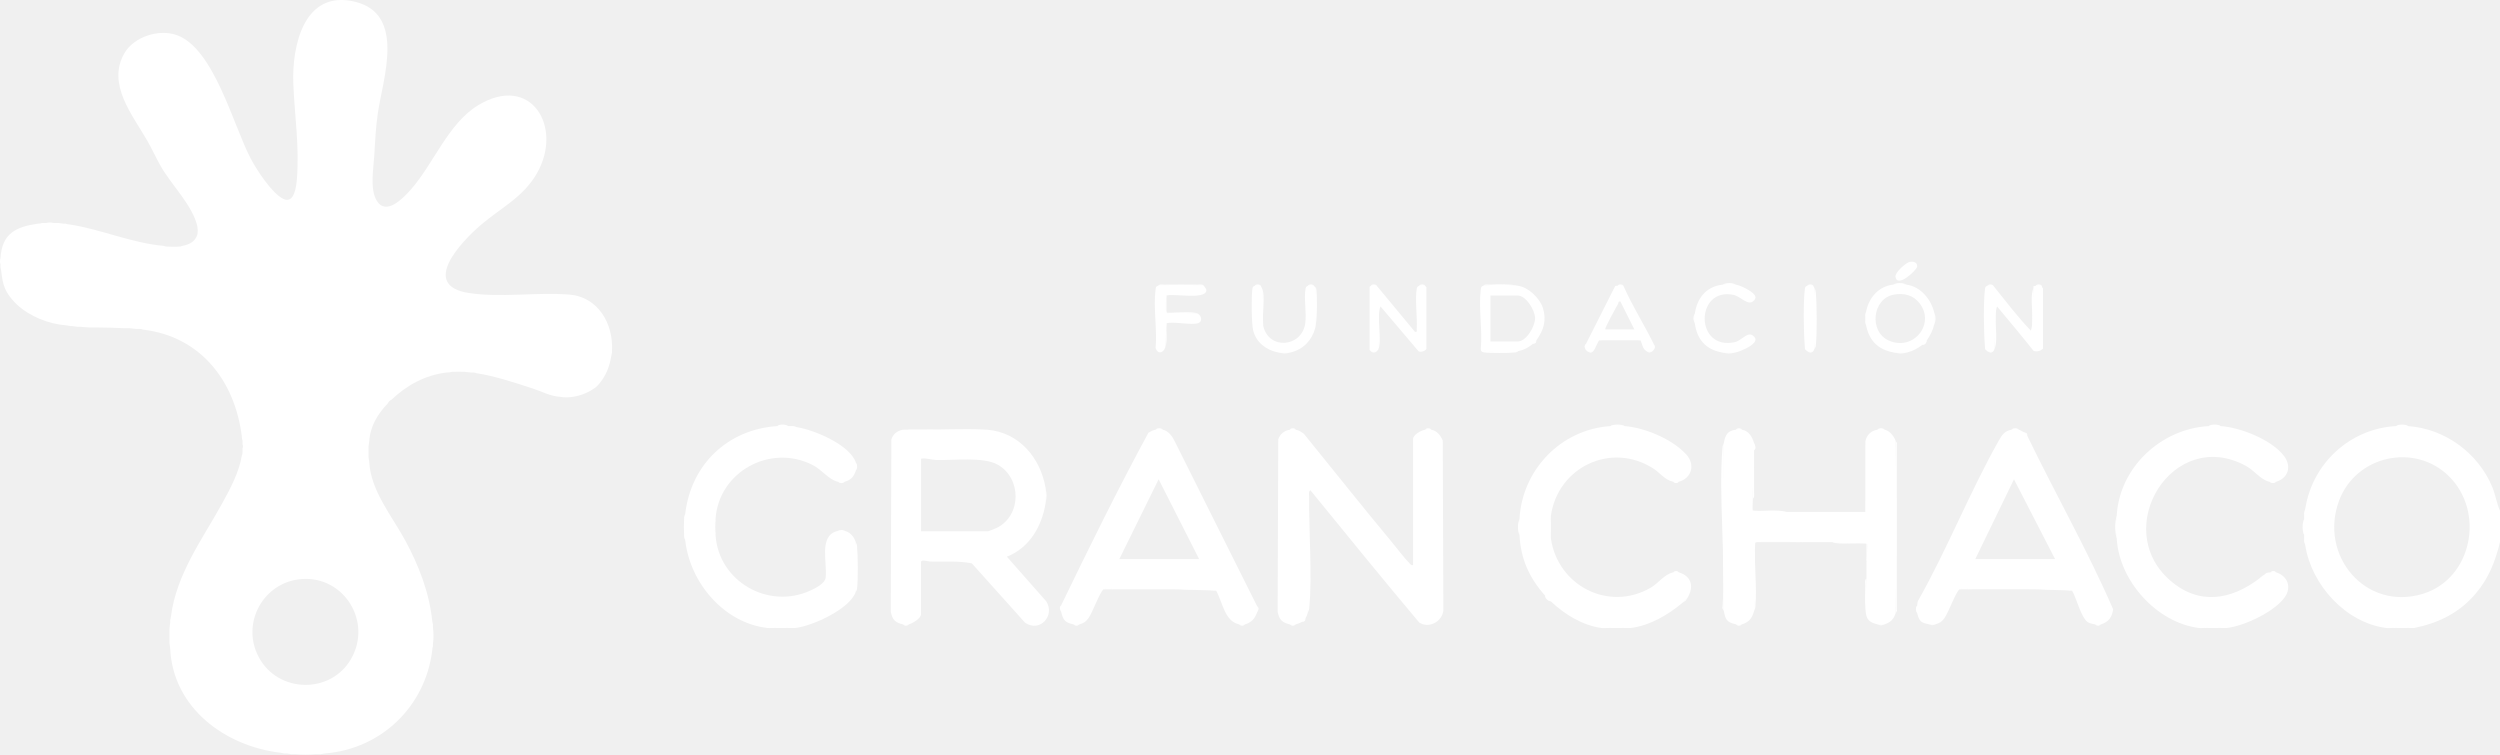
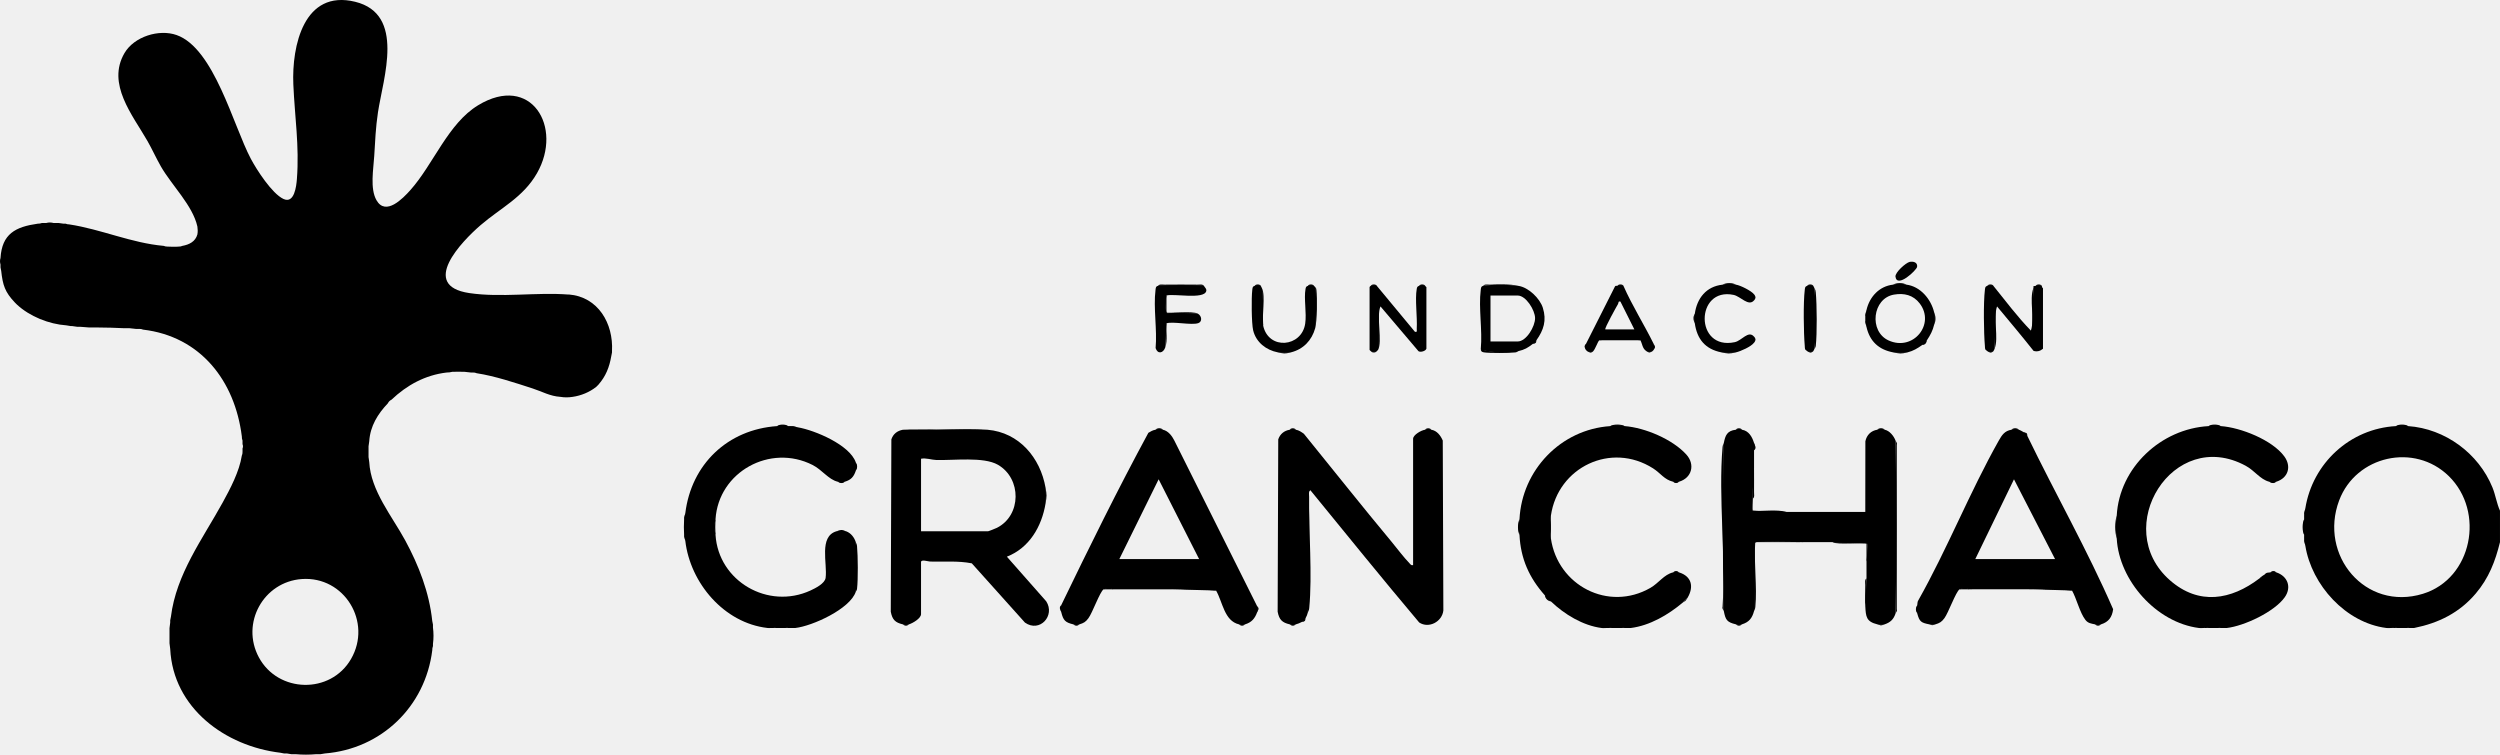
<svg xmlns="http://www.w3.org/2000/svg" id="Capa_1" data-name="Capa 1" viewBox="0 0 1549.84 467.88">
  <defs>
    <style>
      .cls-1 {
-         fill: #fff;
+         fill: currentColor;
      }
    </style>
  </defs>
  <path class="cls-1" d="M481.8,264.15c2.18-.72,4.57-.7,6.75,0,.74.03,1.51-.06,2.25,0l3.75.75c10.6,1.81,32.23,10.9,35.98,21.73.56,1.71.56,3.53,0,5.25-1.31,3.78-2.94,5.58-6.75,6.75-1.46.61-3.02.48-4.5,0-5.69-1.4-9.64-7.38-15.5-10.36-26.33-13.39-58.34,4.27-60.2,33.59-.75,3.2-.73,6.54,0,9.74,1.81,28.75,32.63,46.54,58.85,34.48,3.09-1.42,8.94-4.37,9.4-7.84,1.19-9.03-4.33-25.59,6.71-28.89,1.99-.43,4.01-.52,6,0,3.02,1.15,5,3.73,6,6.75.9,10.13,1.04,20.61,0,30.73-3.53,10.68-26.95,21.29-37.48,22.48h-4.5c-2.96-.64-6.02-.65-8.99,0-1.22-.09-2.54.14-3.75,0-26.98-3.07-47.9-27.91-50.97-53.96l-.75-3.75c-.19-2.96-.19-6.78,0-9.74l.75-3.75c3.73-30.32,26.3-51.9,56.96-53.96Z" />
  <path class="cls-1" d="M1369.21,264.15c2.43-.72,5.07-.72,7.5,0,12.33.85,31.85,8.55,39.37,18.72,4.65,6.3,2.48,13.44-4.89,15.76-1.46.61-3.02.49-4.5,0-5.62-1.52-8.88-6.83-14.49-9.87-45.07-24.43-83.96,38.53-46.98,70.96,17.93,15.73,37.9,12.25,55.47-1.13,1.2-.45,2.14-1.32,3-2.25.39-.22.7-.86,1.46-1.16.82-.32,1.61-.17,2.28-.34,1.24-.51,2.51-.58,3.75,0,7.03,2.34,9.61,9.16,5.25,15.37-6.34,9.05-25.19,17.88-35.98,19.11h-3.75c-2.96-.64-6.02-.65-8.99,0-1.46-.12-3.08.18-4.5,0-26.29-3.32-49.52-29.32-50.97-55.46-.76-4.71-.76-9.53,0-14.24,1.65-29.81,27.5-53.84,56.96-55.46Z" />
  <path class="cls-1" d="M998.2,264.15c2.93-.75,6.06-.74,8.99,0,12.56.97,29.67,8.17,38.22,17.62,5.57,6.15,3.51,14.47-4.49,16.86-1.24.56-2.5.53-3.75,0-5.38-1.26-7.77-5.34-12.35-8.26-26.08-16.64-59.01-.72-63.35,29.25-.41,4.76-.41,9.48,0,14.24,4.21,29.07,35.59,45.56,61.68,30.58,5.15-2.96,8.45-8.29,14.02-9.59,1.24-.52,2.5-.56,3.75,0,7.85,2.45,9.28,8.95,5.25,15.74l-3,3c-8.97,7.53-20.33,14.23-32.23,15.74h-3.75c-3.21-.64-6.53-.65-9.74,0-1.46-.12-3.08.18-4.5,0-11.71-1.49-23.21-8.57-31.48-16.49-1.65-.76-3-2.08-3.75-3.75-9.67-10.87-14.99-22.61-15.74-37.47-.73-3.19-.72-6.54,0-9.74,1.53-30.44,25.61-55.66,56.21-57.71Z" />
  <path class="cls-1" d="M1007.2,389.31h-9.74c2.25-1.25,7.34-1.27,9.74,0Z" />
  <path class="cls-1" d="M488.54,389.31h-8.99c2-1.25,6.84-1.28,8.99,0Z" />
  <path class="cls-1" d="M1376.7,389.31h-8.99c2-1.25,6.84-1.28,8.99,0Z" />
  <path class="cls-1" d="M1493.62,389.31h-8.99c2-1.25,6.84-1.28,8.99,0Z" />
  <path class="cls-1" d="M799.58,266.4c1.12-.68,2.6-.69,3.75,0,1.96.32,3.43,1.41,4.99,2.51,18.08,22.24,35.89,44.77,54.24,66.8,3.49,4.19,7.59,9.74,11.24,13.49.72.74.98,1.41,2.23,1.14v-78.32c0-2.38,5.02-5.33,7.5-5.62,1.13-.67,2.6-.69,3.75,0,3.52.55,5.83,3.62,7.14,6.72l.37,105.34c-.76,6.99-9.05,11.38-14.98,7.44-22.8-27.02-45.09-54.63-67.49-82.03l-.92.3c.38,25.16.19,50.3-.58,75.4-.34,1.42-.79,2.49-1.5,3.75-.39,1.13-1.14,1.83-2.25,2.25-1.31.73-2.33,1.08-3.75,1.5-1.24.56-2.5.53-3.75,0-4.67-1.09-6.55-2.82-7.51-7.85l.37-106.84c1.1-3.27,3.68-5.44,7.14-5.97Z" />
  <path class="cls-1" d="M1076.15,266.4c1.13-.67,2.6-.69,3.75,0,4.23.66,6.36,4.46,7.5,8.24.58,1.61.58,3.1,0,4.5,0,3.49,0,7,0,10.49-.51,6.25-.76,12.75-.75,19.49.03,1.8-.39,6.31,0,7.49,6.88.44,13.88.69,20.99.75,5.73.04,11.5,0,17.24,0h31.48l.05-43.8c.8-3.87,3.52-6.57,7.45-7.17,1.37-.71,3.11-.72,4.5,0,3.07.61,5.69,3.92,6.75,6.75.7,35.25.7,71.9,0,107.17-1.2,3.64-3.15,5.5-6.75,6.75-1.49.4-2.99.33-4.5,0-6.92-1.7-7.15-4.72-7.5-11.24.23-5.78.48-11.53.75-17.24,0-3.49.03-7,0-10.49.22-.98.9-11.1.34-11.12-5.31-.21-10.56-.34-15.9-.44-1.81-.03-3.62-.21-5.43-.43-5.49-.01-11-.02-16.49,0l-31.36-.37c1,.28.72.52-.51.73.31,14.16.19,28.28-.36,42.35-1.19,4.47-3.12,6.87-7.5,8.24-1.24.55-2.5.53-3.75,0-5.67-1.33-6.43-2.83-7.5-8.24-.83-34.7-.83-69.43,0-104.18.93-4.71,2.02-7.61,7.5-8.24Z" />
  <path class="cls-1" d="M1235.79,177.22c7.44,9.19,14.97,19.3,23.23,27.73l.81-.4c.15-8.62.38-17.23.69-25.83.46-1.26-.85-1.25,1.5-1.5,1.13-.66,2.62-.69,3.75,0,.08.03.18,1.26.75,1.5v37.47c-1.63,1.45-3.7,2.01-5.84,1.33-7.38-9.31-15.04-18.43-22.64-27.56l-.81.4c-.14,8.62-.37,17.23-.69,25.83-.14.36-.57,1.33-.75,1.5-1.23.64-2.48.49-3.75,0-1.75-1.12-1.37-1.38-1.54-3.33-.69-7.84-.95-27.02,0-34.55.15-1.22.09-2.23,1.54-2.59,1.13-.71,2.58-.56,3.75,0Z" />
  <path class="cls-1" d="M853.55,177.22l23.62,28.48c1.69.29,1.05-.74,1.12-1.87.43-7.28-1.17-18.22,0-24.74.18-1.01.42-1.61,1.49-1.88,1.13-.69,2.62-.69,3.75,0,.13.03.41.65.75.75v38.22c-.52,1.49-3.58,2.38-4.89,1.56l-23.59-27.79-.93,1.05c.01,8.66-.18,17.31-.57,25.93-.08.13-.61.67-.75.75-1.18.57-2.55.57-3.75,0-.29-.16-.51-.51-.75-.75v-38.97c.15-.3.43-.68.75-.75,1.12-.71,2.58-.56,3.75,0Z" />
  <path class="cls-1" d="M781.6,177.22c.09.03.57,1.14.75,1.5.3,7.74.55,15.48.75,23.23,3.4,15.3,23.89,13.29,26.04-1.32.98-6.67-.91-15.41.21-21.54.18-1.01.42-1.61,1.49-1.88,1.13-.68,2.62-.69,3.75,0,.05.01.63.6.75.75,1.06,8.39.56,17.02,0,25.48-2.09,7.57-7.35,13.07-14.99,14.99-2.73.46-5.51.37-8.24,0-7.1-1.37-13.44-6.2-15.23-13.63-1.03-4.29-1.13-20.41-.55-25.01.15-1.22.09-2.23,1.54-2.59,1.13-.67,2.61-.68,3.75,0Z" />
  <path class="cls-1" d="M1067.91,176.47c2.67-.76,5.57-.79,8.24,0,2.66.35,9.7,3.87,11.24,6,.53,1.24.6,2.5,0,3.75-3.41,4.02-8.29-2.49-12.7-3.41-23.77-4.97-24.2,34.66.75,29.31,4.42-.95,8.43-7.55,11.95-3.42.6,1.25.54,2.48,0,3.75-1.78,2.45-8.22,5.3-11.24,6-2.98.45-6.01.4-8.99,0-9.98-1.98-15.08-8.17-16.49-17.99-.47-1.98-.61-4.01,0-6,1.38-9.55,7.03-16.89,17.24-17.99Z" />
  <path class="cls-1" d="M746.37,177.22c.56,1.04,1.78,1.8,1.43,3.23-1.31,5.38-20.46,1.39-24.67,2.76-.65,2.92-.78,10.24.33,10.93,6.4-.27,12.78-.16,19.15.31,2.49,1.47,2.82,4.99.25,5.87-4.22,1.45-15.69-1.2-19.74.12-.31,4.94-.56,9.94-.75,14.99-1.28,3.63-4.73,4.27-5.97.35,1.04-11.23-1.45-25.09-.06-35.99.16-1.25.11-2.24,1.54-2.59,9.34-.67,19.13-.67,28.48,0Z" />
  <path class="cls-1" d="M1124.12,177.22c.09.03.57,1.14.75,1.5,1,12.36,1.11,25.11,0,37.47-.14.36-.57,1.33-.75,1.5-1.23.64-2.48.49-3.75,0-1.75-1.12-1.37-1.38-1.54-3.33-.69-7.84-.95-27.02,0-34.55.15-1.22.09-2.23,1.54-2.59,1.13-.67,2.61-.68,3.75,0Z" />
  <path class="cls-1" d="M1183.88,162.36c2.31-.48,5.01.31,4.6,3.07-.3,2.03-12.39,13.5-13.41,6.12-.36-2.62,6.44-8.69,8.81-9.19Z" />
  <path class="cls-1" d="M1175.08,380.32v-107.17c.24.63,1.21,1.35.8,2.54v102.09c.44,1.17-.62,1.98-.8,2.54Z" />
  <path class="cls-1" d="M1068.66,378.82c-.09-.45-1.21-1.51-.8-2.53,2.13-32.08-2.64-67.42,0-99.11.12-1.42.69-1.97.8-2.53v104.18Z" />
  <path class="cls-1" d="M812.33,303.88c-1.24.78-.75,2.84-.76,4.11-.27,21.65,2.06,48.17.07,69.05-.14,1.49-.65,1.89-.8,2.54v-76.82c.47-1.08,1.27.85,1.5,1.12Z" />
  <path class="cls-1" d="M1119.62,336.1c-10.48.03-21-.02-31.48,0-.95,12.88,1.27,27.53.06,40.19-.14,1.5-.61,1.8-.8,2.54v-43.47s32.23.75,32.23.75Z" />
  <path class="cls-1" d="M612.21,266.4c-16.75-1.45-35.5,1.08-52.47,0h52.47Z" />
  <path class="cls-1" d="M1124.87,216.19v-37.47c.57,1.13.66,1.06.8,2.54.71,7.6.84,25.69,0,33.14-.13,1.17-.61,1.32-.79,1.8Z" />
  <path class="cls-1" d="M1136.11,336.1c7.24.02,14.5-.01,21.74,0-.44,3.79.95,8.51-.75,12-.03-3.74.02-7.51,0-11.25-.8-.8-18.38,1.17-20.99-.75Z" />
  <path class="cls-1" d="M530.51,366.83v-30.73c.29.88.65.98.8,2.54.56,5.94.7,20.63,0,26.39-.14,1.16-.66,1.4-.79,1.8Z" />
  <path class="cls-1" d="M723.14,183.21v10.5c.78.78,16.19-1.19,19.49.75h-20.24c.4-2.07-.86-10.72.75-11.24Z" />
  <path class="cls-1" d="M854.3,216.94v-28.48s1.5,1.5,1.5,1.5c-2.65,6.16,1.33,21.95-1.5,26.98Z" />
  <path class="cls-1" d="M746.37,177.22h-28.48c.78-1.24,2.84-.75,4.11-.76,6.74-.07,13.52-.08,20.26,0,1.27.02,3.33-.48,4.11.76Z" />
  <path class="cls-1" d="M1260.53,178.71v27.73c-.9.04-1.07-1.07-1.5-1.5,2.5-7.59-1.11-19.12,1.5-26.23Z" />
  <path class="cls-1" d="M1238.04,189.96c-2.53,7.44,1.16,19.35-1.5,26.23v-27.73c.9-.02,1.1,1.01,1.5,1.5Z" />
  <path class="cls-1" d="M753.87,366.08l-27.73-.75c7.87.04,18.48-.9,25.93-.04.91.11,1.25-.16,1.81.79Z" />
  <path class="cls-1" d="M1016.94,210.94h-25.48c.74-.76.74-.68,1.8-.79,4.82-.52,17.1-.55,21.88,0,.91.11,1.25-.17,1.81.79Z" />
  <path class="cls-1" d="M815.32,203.45v-25.48c.62.74.68.7.79,1.8.54,5.08.46,19.14-.79,23.69Z" />
  <path class="cls-1" d="M941.24,217.69c-.27.06-.73.66-1.8.79-3.45.4-16.41.53-19.56-.04-1.44-.26-1.91-.78-1.87-2.25,6.6,3.26,15.84.69,23.23,1.5Z" />
  <path class="cls-1" d="M1284.51,366.08l-24.73-.75c6.98.04,16.33-.8,22.93-.04.91.11,1.25-.17,1.81.79Z" />
  <path class="cls-1" d="M783.1,201.95c-1.64-7.38-.34-15.55-.75-23.23,2.33,4.62-.18,17.45.75,23.23Z" />
  <path class="cls-1" d="M941.24,177.22c-2.85-.39-19.47-.55-21.74,0,.78-1.24,2.84-.75,4.11-.76,5.67-.06,12.21-.56,17.62.76Z" />
  <path class="cls-1" d="M1107.63,317.37c-5.79-.04-13.72.7-19.15.03-.83-.1-1.47.32-1.83-.78,6.84.46,14.37-.97,20.99.75Z" />
  <path class="cls-1" d="M1086.64,309.12c-.07-5.1-.08-10.26-.01-15.37.02-1.27-.48-3.33.76-4.11,0,5.11.07,10.25.01,15.37-.01,1.27.48,3.33-.76,4.11Z" />
  <path class="cls-1" d="M1156.35,375.82c-.22-4.22-.06-8.85-.01-13.13.01-1.27-.48-3.33.76-4.11,0,5.56.63,11.93-.75,17.24Z" />
  <path class="cls-1" d="M722.39,215.44c.41-4.39-.56-9.65-.02-13.9.1-.76,0-.84.77-1.09-.38,4.94.87,10.37-.75,14.99Z" />
  <path class="cls-1" d="M1312.24,333.85c-1.26-4.08-1.25-10.22,0-14.24-.24,4.37-.24,9.87,0,14.24Z" />
  <path class="cls-1" d="M961.48,333.85c-.86-5.94-.85-8.36,0-14.24v14.24Z" />
  <path class="cls-1" d="M648.19,312.12v-9.74c.81,4.65.78,5.07,0,9.74Z" />
  <path class="cls-1" d="M443.57,331.61c-1.27-2.41-1.25-7.49,0-9.74-.19,2.96-.19,6.78,0,9.74Z" />
  <path class="cls-1" d="M941.99,331.61c-1.25-2.25-1.27-7.34,0-9.74-.15,3.06-.15,6.68,0,9.74Z" />
  <path class="cls-1" d="M1428.42,331.61c-1.25-2.25-1.27-7.34,0-9.74-.14,3.09-.14,6.65,0,9.74Z" />
  <path class="cls-1" d="M1076.15,218.44c-4.31,1-4.73.85-8.99,0h8.99Z" />
  <path class="cls-1" d="M1182.58,218.44c-4.29,1.06-4.77.8-8.99,0h8.99Z" />
  <path class="cls-1" d="M1007.2,264.15c-2.66-.21-6.31-.18-8.99,0,2-1.25,6.84-1.28,8.99,0Z" />
  <path class="cls-1" d="M800.33,218.44c-4.12,1.03-4.21.78-8.24,0h8.24Z" />
  <path class="cls-1" d="M1181.83,176.47c-2.01-.26-6.2-.23-8.24,0,1.9-1.28,6.49-1.25,8.24,0Z" />
  <path class="cls-1" d="M1076.15,176.47c-2.01-.26-6.19-.22-8.24,0,1.9-1.28,6.49-1.25,8.24,0Z" />
  <path class="cls-1" d="M1199.07,201.2v-7.49c.37,1.54.87,1.93.81,4.16-.05,1.9-.54,2.22-.81,3.34Z" />
  <path class="cls-1" d="M1376.7,264.15c-2.3-.16-5.18-.13-7.5,0,1.52-1.24,5.84-1.28,7.5,0Z" />
  <path class="cls-1" d="M1492.87,264.15c-2.3-.16-5.18-.13-7.5,0,1.52-1.24,5.84-1.28,7.5,0Z" />
  <path class="cls-1" d="M961.48,372.83c-1.94-.2-3.56-1.83-3.75-3.75.85.96,2.73,2.77,3.75,3.75Z" />
  <path class="cls-1" d="M488.54,264.15c-2.13-.09-4.64-.14-6.75,0,1.4-1.26,5.35-1.26,6.75,0Z" />
  <path class="cls-1" d="M1050.67,200.45c-.11-.79-.91-1.5-.84-3.4.05-1.43.78-2.17.84-2.6v6Z" />
  <path class="cls-1" d="M1220.8,365.33h-6c1.57-1.1,4.52-1.4,6,0Z" />
  <path class="cls-1" d="M690.16,365.33h-6c1.57-1.1,4.52-1.4,6,0Z" />
  <path class="cls-1" d="M524.52,329.36h-6c3.02-.9,2.82-1.21,6,0Z" />
  <path class="cls-1" d="M1188.58,380.32c-.2-.72-.85-1.09-.85-2.62s.7-1.97.85-2.62v5.25Z" />
  <path class="cls-1" d="M1043.17,373.58l3-3c-1.84,3.09-1.3,1.57-3,3Z" />
  <path class="cls-1" d="M1191.57,213.94l3-3c-.32.48-.09,1.42-1.07,2.31-.65.59-1.63.48-1.93.69Z" />
  <path class="cls-1" d="M530.51,291.88v-5.25c.29.84.85.99.85,2.62s-.56,1.78-.85,2.62Z" />
  <path class="cls-1" d="M1168.34,387.07c-3.01,1.04-1.88.64-4.5,0h4.5Z" />
  <path class="cls-1" d="M1168.34,266.4c-.88-.17-3.56-.14-4.5,0,.76-1.23,3.79-1.2,4.5,0Z" />
  <path class="cls-1" d="M1087.39,279.14v-4.5c.38,1.27,1.89,3.16,0,4.5Z" />
  <path class="cls-1" d="M523.77,298.63c-.4.12-.76.78-1.88.84-1.59.08-1.96-.68-2.62-.84h4.5Z" />
  <path class="cls-1" d="M1411.18,298.63c-.41.13-.76.78-1.88.84-1.58.08-1.91-.65-2.62-.84h4.5Z" />
  <path class="cls-1" d="M1403.68,356.34c-.57,1.3-1.52,2.2-3,2.25,1.23-.94,1.06-1.16,3-2.25Z" />
  <path class="cls-1" d="M657.93,379.57c-.33-1.34-1.82-2.73,0-4.5v4.5Z" />
  <path class="cls-1" d="M1251.53,266.4c-.96-.17-3.51-.15-4.5,0,.71-1.2,3.74-1.23,4.5,0Z" />
  <path class="cls-1" d="M720.89,266.4c-.88-.17-3.56-.14-4.5,0,.71-1.2,3.74-1.23,4.5,0Z" />
  <path class="cls-1" d="M853.55,217.69c-.59.33-.59.84-1.87.84s-1.29-.51-1.87-.84h3.75Z" />
  <path class="cls-1" d="M987.71,217.69c-1.55,1.54-2.28.83-3.75,0h3.75Z" />
  <path class="cls-1" d="M1024.44,217.69c-1.9,1.09-1.81,1.17-3.75,0h3.75Z" />
  <path class="cls-1" d="M1235.79,217.69c-1.54,1.41-2.24.97-3.75,0h3.75Z" />
  <path class="cls-1" d="M983.21,216.94c-.82-1.42-1.46-2.26,0-3.75v3.75Z" />
  <path class="cls-1" d="M950.23,213.19l2.25-2.25c-.16.22.02,1.05-.38,1.52-.69.8-1.65.56-1.87.73Z" />
  <path class="cls-1" d="M1087.39,212.44v-3.75c1.3,1.53,1.1,2.23,0,3.75Z" />
  <path class="cls-1" d="M494.54,264.9c-1.2-.04-3.11.47-3.75-.75,1.81.16,2.54.54,3.75.75Z" />
  <path class="cls-1" d="M1157.1,202.7c-.34-1.48-.63-1.78-.75-3.75,1.21.64.71,2.55.75,3.75Z" />
  <path class="cls-1" d="M1124.12,217.69c-1.54,1.41-2.24.97-3.75,0h3.75Z" />
  <path class="cls-1" d="M803.33,266.4c-.84-.14-2.89-.13-3.75,0,.49-1.18,3.25-1.18,3.75,0Z" />
  <path class="cls-1" d="M887.28,266.4c-.92-.14-2.79-.11-3.75,0,.49-1.18,3.25-1.18,3.75,0Z" />
  <path class="cls-1" d="M814.57,177.22c-.55-.13-3.21-.13-3.75,0,.49-1.18,3.25-1.18,3.75,0Z" />
  <path class="cls-1" d="M1006.45,177.22c-1.23.09-2.52-.13-3.75,0,.49-1.18,3.25-1.18,3.75,0Z" />
  <path class="cls-1" d="M424.83,335.35c-.08-.72-.64-1.98-.75-3.75,1.22.64.71,2.55.75,3.75Z" />
  <path class="cls-1" d="M1429.17,338.35c-.19-1.18-.62-1.88-.75-3.75,1.21.64.71,2.55.75,3.75Z" />
  <path class="cls-1" d="M853.55,177.22c-1.16.15-2.69-.23-3.75,0,.49-1.18,3.25-1.18,3.75,0Z" />
  <path class="cls-1" d="M1428.42,318.86c.13-1.86.56-2.57.75-3.75-.04,1.2.47,3.11-.75,3.75Z" />
  <path class="cls-1" d="M883.53,177.22c-.58-.13-3.2-.14-3.75,0,.49-1.18,3.25-1.18,3.75,0Z" />
  <path class="cls-1" d="M1040.92,354.84h-3.75c.32-.08.76-.82,1.88-.83s1.48.71,1.87.83Z" />
  <path class="cls-1" d="M1411.18,354.84h-3.75c.34-.08.77-.81,1.88-.83,1.21-.02,1.48.7,1.86.83Z" />
  <path class="cls-1" d="M424.08,321.86c.11-1.78.66-2.99.75-3.75-.04,1.2.47,3.11-.75,3.75Z" />
  <path class="cls-1" d="M1124.12,177.22c-.32-.12-3.29-.11-3.75,0,.49-1.18,3.25-1.18,3.75,0Z" />
  <path class="cls-1" d="M1256.78,270.15l-2.25-2.25c.87.51,2.39,0,2.25,2.25Z" />
  <path class="cls-1" d="M1235.79,177.22c-1.13.17-2.75-.25-3.75,0,.49-1.18,3.25-1.18,3.75,0Z" />
  <path class="cls-1" d="M1265.77,177.22c-.33-.15-3.06-.07-3.75,0,.49-1.18,3.25-1.18,3.75,0Z" />
  <path class="cls-1" d="M1087.39,186.21v-3.75c1.1,1.52,1.3,2.22,0,3.75Z" />
  <path class="cls-1" d="M1156.35,195.95c.12-1.96.41-2.26.75-3.75-.04,1.2.47,3.11-.75,3.75Z" />
  <path class="cls-1" d="M1040.92,298.63c-.37.11-.7.84-1.87.83s-1.56-.75-1.88-.83h3.75Z" />
  <path class="cls-1" d="M1025.18,216.94v-3.75c.98,1.98,1.21,1.64,0,3.75Z" />
  <path class="cls-1" d="M779.35,379.57v-3.75c1.73,1.52.46,2.52,0,3.75Z" />
  <path class="cls-1" d="M807.08,385.57l2.25-2.25c-.16.29.02,1.04-.38,1.52-.69.81-1.48.51-1.87.73Z" />
  <path class="cls-1" d="M781.6,177.22c-.32-.12-3.29-.11-3.75,0,.49-1.18,3.25-1.18,3.75,0Z" />
  <path class="cls-1" d="M669.17,387.07c-.39.12-.71.84-1.87.83s-1.56-.75-1.88-.83h3.75Z" />
  <path class="cls-1" d="M771.85,387.07c-.39.12-.71.84-1.87.83s-1.56-.75-1.88-.83h3.75Z" />
  <path class="cls-1" d="M803.33,387.07c-.37.11-.7.84-1.87.83s-1.56-.76-1.88-.83h3.75Z" />
  <path class="cls-1" d="M1079.9,387.07c-.39.12-.71.84-1.87.83s-1.56-.75-1.88-.83h3.75Z" />
  <path class="cls-1" d="M1199.82,387.07c-2.87.9-1.51.45-3.75,0h3.75Z" />
  <path class="cls-1" d="M1302.5,387.07c-.39.12-.71.84-1.87.83s-1.57-.76-1.88-.83h3.75Z" />
  <path class="cls-1" d="M1079.9,266.4c-.92-.14-2.79-.11-3.75,0,.49-1.18,3.25-1.18,3.75,0Z" />
  <path class="cls-1" d="M563.49,387.07c-.39.12-.71.84-1.87.83s-1.56-.75-1.88-.83h3.75Z" />
  <path class="cls-1" d="M1545.16,302.18c-8.64-21.16-29.37-36.44-52.29-38.03-2.43-.72-5.07-.72-7.5,0-28.54,1.57-51.72,23.05-56.21,50.96l-.75,3.75c-.07.99.05,2,0,3-.71,3.2-.73,6.54,0,9.74.05.99-.07,2.01,0,3l.75,3.75c3.92,24.34,25.05,47.77,50.22,50.96,1.65.21,3.55-.15,5.25,0,2.97-.65,6.03-.64,8.99,0h3c15.2-3.06,28.1-9.45,38.2-21.38,8.06-9.52,12.06-19.83,15.01-31.83v-19.49c-2.07-4.6-2.76-9.74-4.67-14.44ZM1502.03,368.12c-35.66,10.93-64.67-23.94-51.9-57.89,10.43-27.73,46.68-35.9,67.96-15.08,22.56,22.07,14.58,63.58-16.06,72.97Z" />
  <path class="cls-1" d="M352.55,182.61c-19.88-1.57-41.84,2.04-61.66-.93-30.98-4.64-4.74-31.94,7.05-42.1,12.47-10.73,26.33-17.15,34.91-32.12,16.48-28.75-3.7-62.09-36.44-42.21-18.65,11.32-27.65,36.49-41.98,52.57-4.69,5.26-15.31,16.23-21.01,6.35-4.17-7.22-1.89-19.39-1.42-27.44.53-9.07.94-17.98,2.3-27,3.23-21.44,17.14-60.94-14.09-68.62-31.83-7.83-39.39,27.39-38.36,51.23.86,20.01,3.78,38.12,2.21,58.59-.34,4.48-1.56,15.61-8.38,12.39-7.08-3.34-16.57-18.05-20.25-25.02-10.85-20.55-22.73-68.36-45.94-76.57-10.94-3.87-26.34.96-32.31,11.17-11.2,19.16,5.08,38.52,14.19,54.43,2.96,5.16,5.41,10.69,8.36,15.83,6.72,11.73,19.76,24.22,22.64,37.29.24,1.62.3,3.26,0,4.88-1.23,4.44-5.06,6.33-9.32,7.1-.68.32-1.42.47-2.22.44-2.06.19-4.99.1-7.1,0-.78,0-1.52-.14-2.22-.44-20.06-1.77-38.75-10.29-58.59-13.32-.78,0-1.52-.14-2.22-.44-.43-.04-.89,0-1.33,0l-3.11-.44c-1.03-.01-2.07,0-3.11,0-1.45-.39-2.99-.41-4.44,0-.88.03-1.78-.06-2.66,0-.84.31-1.73.46-2.66.44-13.81,1.96-22.17,6.3-23.08,21.31-.42,1.29-.4,2.7,0,3.99.01.59-.04,1.19,0,1.78l.44,2.22c.97,8.85,2.32,13.08,8.43,19.53l1.33,1.33c7.86,7.31,19.81,12.12,30.63,12.87l2.66.44c.3,0,.59,0,.89,0l3.11.44c.59,0,1.18,0,1.78,0l5.77.44c1.77,0,3.56,0,5.33,0,5.49.03,10.81.18,15.98.44,1.18,0,2.37,0,3.55,0l4,.44c.73.05,1.49-.06,2.22,0,.79-.01,1.53.13,2.22.44,35.69,4.24,56.93,31.71,61.26,66.14-.02.94.12,1.83.44,2.66.05.73,0,1.49,0,2.22.37.84.39,1.82,0,2.66-.04.73.07,1.5,0,2.22.02.79-.12,1.53-.44,2.22-1.54,9.86-7.12,20.45-11.91,29.15-12.44,22.58-28.77,44.31-32.04,70.72l-.44,2.22c-.03.44,0,.89,0,1.33l-.44,3.55c-.02,3.1-.03,6.22,0,9.32l.44,3.55c1.82,36.71,34.17,60.3,68.36,64.36l2.22.44c.58.04,1.19,0,1.78,0l2.66.44c.89.01,1.78,0,2.66,0,4.28.39,8.59.39,12.87,0,.89,0,1.78.02,2.66,0l2.66-.44c35.04-2.82,62.26-29.09,66.58-63.92-.02-.93.13-1.82.44-2.66.03-.44-.02-.89,0-1.33.45-3.38.44-6.82,0-10.21-.03-.59.04-1.19,0-1.78l-.44-2.22c-1.83-17.66-8.39-34.55-16.79-50.01-8.14-14.98-21.34-30.74-22.27-48.53l-.44-3.11c-.02-2.21-.02-4.45,0-6.66l.44-3.11c.59-9.4,5.28-16.96,11.54-23.53.46-.98,1.24-1.76,2.22-2.22,9.59-9.08,20.86-15.27,34.18-16.87,1.21.01,2.4-.13,3.55-.44,2.47-.12,5.06-.02,7.55,0l4,.44c.44.04.9-.05,1.33,0,.79-.02,1.53.12,2.22.44,11.21,1.7,23.87,5.93,34.72,9.45,5.97,1.93,10.71,4.79,17.22,5.2,2.49.43,5.06.4,7.55,0,5.25-.75,10.5-2.91,14.65-6.21l1.33-1.33c4.6-5.25,6.81-10.87,7.99-17.75l.44-2.22c.02-.29-.02-.59,0-.89.92-17.05-8.54-33.64-26.84-35.08ZM217.6,408.56c-12.67,21.89-45.16,21.16-57.12-1.04-11.37-21.11,2.82-46.85,26.62-48.55,26.4-1.88,43.77,26.68,30.5,49.59Z" />
  <path class="cls-1" d="M648.6,372.79l-24.4-27.68c13.94-5.45,21.6-18.68,23.98-32.99.36-3.23.37-6.52,0-9.74-3.25-18.58-16.33-34.27-35.98-35.97-17.48-.24-34.97-.24-52.47,0-3.5.65-6.01,2.6-7.14,5.97l-.37,106.84c.96,5.04,2.84,6.76,7.51,7.85,1.25.53,2.51.55,3.75,0,2.39-.75,7.5-3.7,7.5-6.37v-32.23c0-1.89,4.41-.37,5.59-.34,8.66.23,17.32-.57,25.88,1.1l32.96,36.74c9.14,6.44,18.91-4.3,13.19-13.18ZM617.97,327.24c-.7.35-5.09,2.11-5.38,2.11h-41.6v-44.97c3.21-.6,6.36.68,9.34.78,10.72.36,29.36-2.16,38.28,2.95,14.82,8.49,14.72,31.44-.63,39.13Z" />
  <path class="cls-1" d="M779.35,375.82l-51.33-102.69c-1.4-2.85-3.86-6.08-7.13-6.73-1.38-.72-3.11-.71-4.5,0-1.65.25-3.07,1.04-4.47,1.91-18.93,34.94-36.71,71.03-53.99,106.77-.55,1.42-.55,2.92,0,4.5,1.23,5.01,2.43,6.31,7.49,7.49,1.25.53,2.51.55,3.75,0,2.67-.83,3.83-1.45,5.57-3.8,2.57-3.46,7.04-16.27,9.42-17.94,1.96-.55,4.05-.69,6,0,11.98,0,23.99-.06,35.98,0,9.36-.3,18.6-.05,27.73.75,4.16,7.19,5.09,18.84,14.24,20.99,1.25.53,2.51.55,3.75,0,4.03-1.26,6.01-3.5,7.49-7.49.55-1.34.55-2.58,0-3.75ZM693.91,346.6l24.37-49.47,25.1,49.47h-49.47Z" />
  <path class="cls-1" d="M1256.78,270.15c-.34-1.04-1.09-1.79-2.25-2.25-.67-.39-2.42-1.4-3-1.5-1.38-.71-3.11-.71-4.5,0-4.23.64-5.98,3.31-7.9,6.71-17.94,31.79-31.94,67.26-49.98,99.2-.56.85-.38,1.91-.58,2.76-.55,1.73-.55,3.52,0,5.25,1.39,5.17,2.46,5.73,7.49,6.75,1.26.27,2.5.3,3.75,0,2.67-.83,3.83-1.46,5.57-3.8,2.57-3.46,7.04-16.27,9.42-17.94,1.96-.55,4.05-.69,6,0,12.98,0,25.99-.08,38.97,0,8.36-.27,16.6-.02,24.73.75,2.8,4.85,4.86,13.82,8.35,18.26,1.66,2.11,3.59,2.21,5.9,2.72,1.25.53,2.51.55,3.75,0,4.7-1.47,6.87-4.45,7.51-9.37-15.9-36.59-35.84-71.57-53.23-107.55ZM1224.55,346.6l23.99-49.46,25.47,49.46h-49.47Z" />
  <path class="cls-1" d="M956.47,190.84c-1.86-5.93-9.02-12.79-15.23-13.63-7.16-.77-14.68-1.08-21.74,0-1.43.35-1.38,1.34-1.54,2.59-1.41,11.03,1.13,25.03.04,36.39l.37.72c7.31,1.79,14.93,2.05,22.87.78,3.91-.9,5.92-2.07,8.99-4.5,1.11-.42,1.87-1.12,2.25-2.25,4.52-6.35,6.42-12.32,3.99-20.1ZM940.87,211.69h-16.86v-28.48h16.86c5.16,0,10.7,9.05,10.78,13.94.09,5.12-5.38,14.54-10.78,14.54Z" />
  <path class="cls-1" d="M1199.07,193.7c-1.94-8.19-8.49-16.13-17.24-17.24-2.68-.79-5.58-.76-8.24,0-8.64.97-14.62,7.61-16.49,15.74l-.75,3.75c-.06.96-.06,2.04,0,3l.75,3.75c2.04,8.9,7.58,14.04,16.49,15.74,2.98.38,6.02.48,8.99,0,3.45-.86,6.15-2.47,8.99-4.5,1.43-.59,2.35-1.63,3-3,2.13-3.21,3.6-5.94,4.5-9.74.57-2.47.49-5.02,0-7.49ZM1170.83,211.07c-12.35-5.59-10.09-26.12,3.31-28.43,6.33-1.09,11.93.25,15.93,5.44,9.83,12.75-3.9,29.92-19.24,22.99Z" />
  <path class="cls-1" d="M1025.18,213.19c-5.97-12.08-13.28-23.61-18.74-35.97-1.15-.58-2.62-.67-3.75,0-.57.06-1.23-.32-1.56.46l-17.93,35.51c-.65,1.23-.44,2.5,0,3.75.13.23.52.62.75.75,1.28.45,2.52.68,3.75,0,1.26-1.25,2.68-5.65,3.75-6.75,8.29-.93,17.24-.94,25.48,0,1.2,2.07,1.19,5.2,3.75,6.75,1.29.52,2.47.5,3.75,0,.14-.08.67-.61.75-.75.52-1.29.46-2.47,0-3.75ZM995.2,204.2c-.66-.58,6.99-14.21,7.88-15.76.47-.81-.08-1.82,1.48-1.48l8.63,17.24h-17.99Z" />
</svg>
